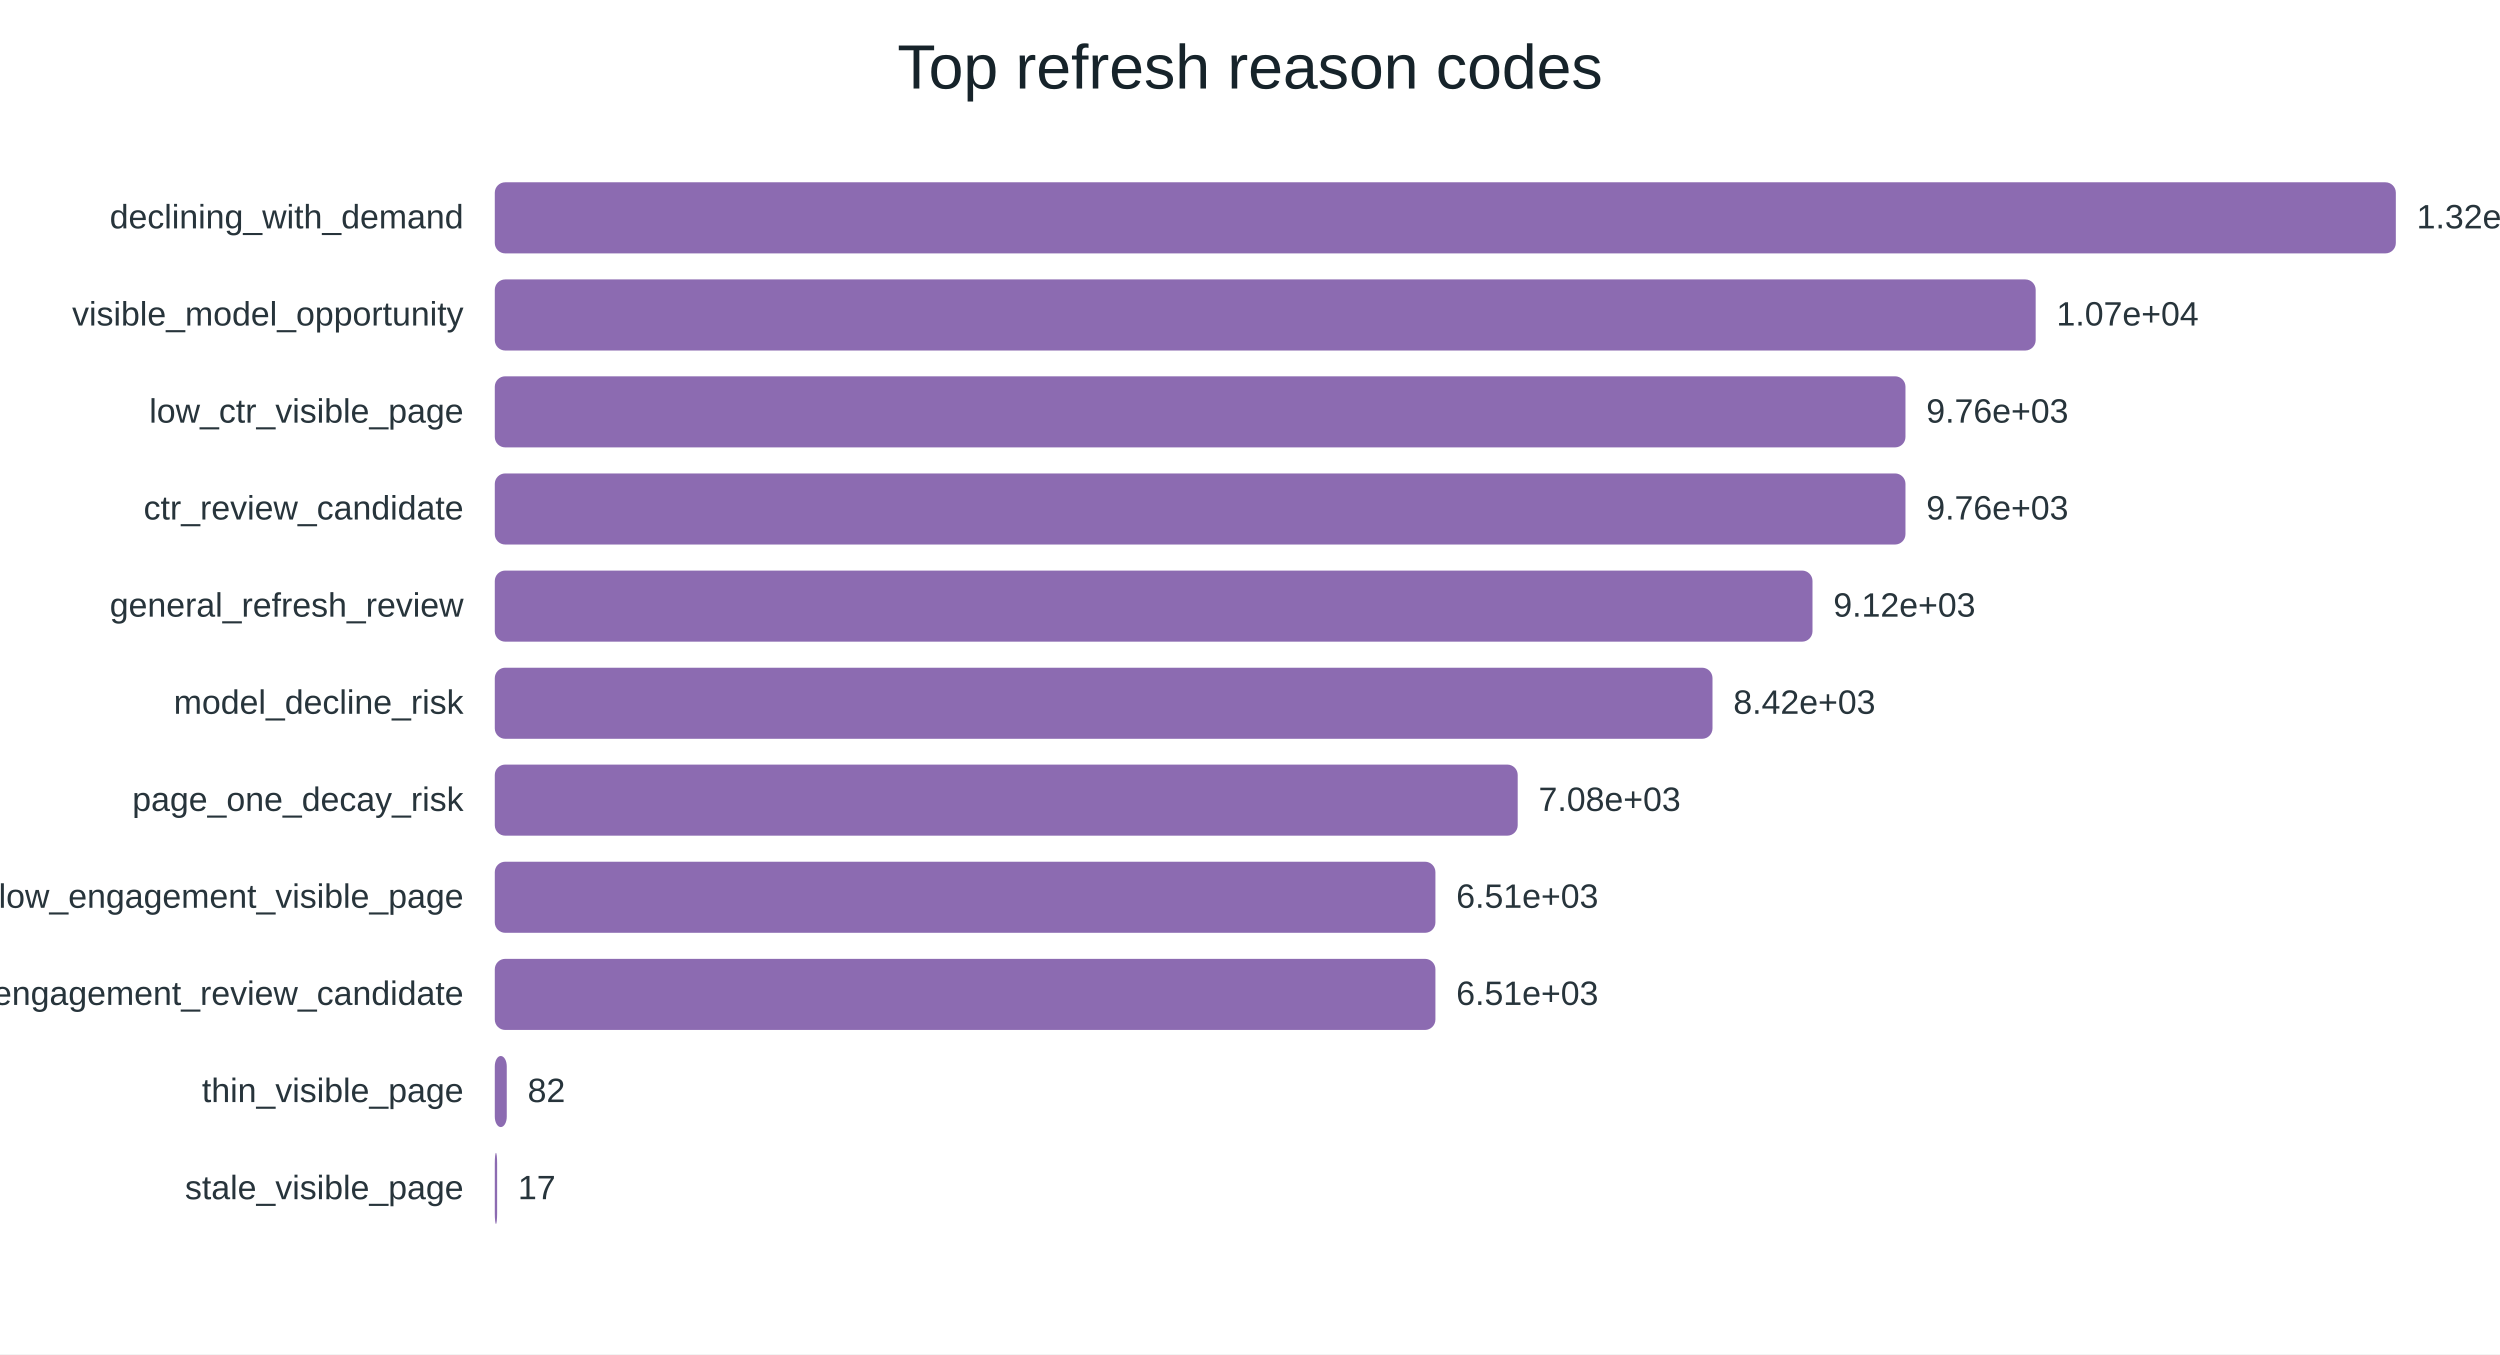
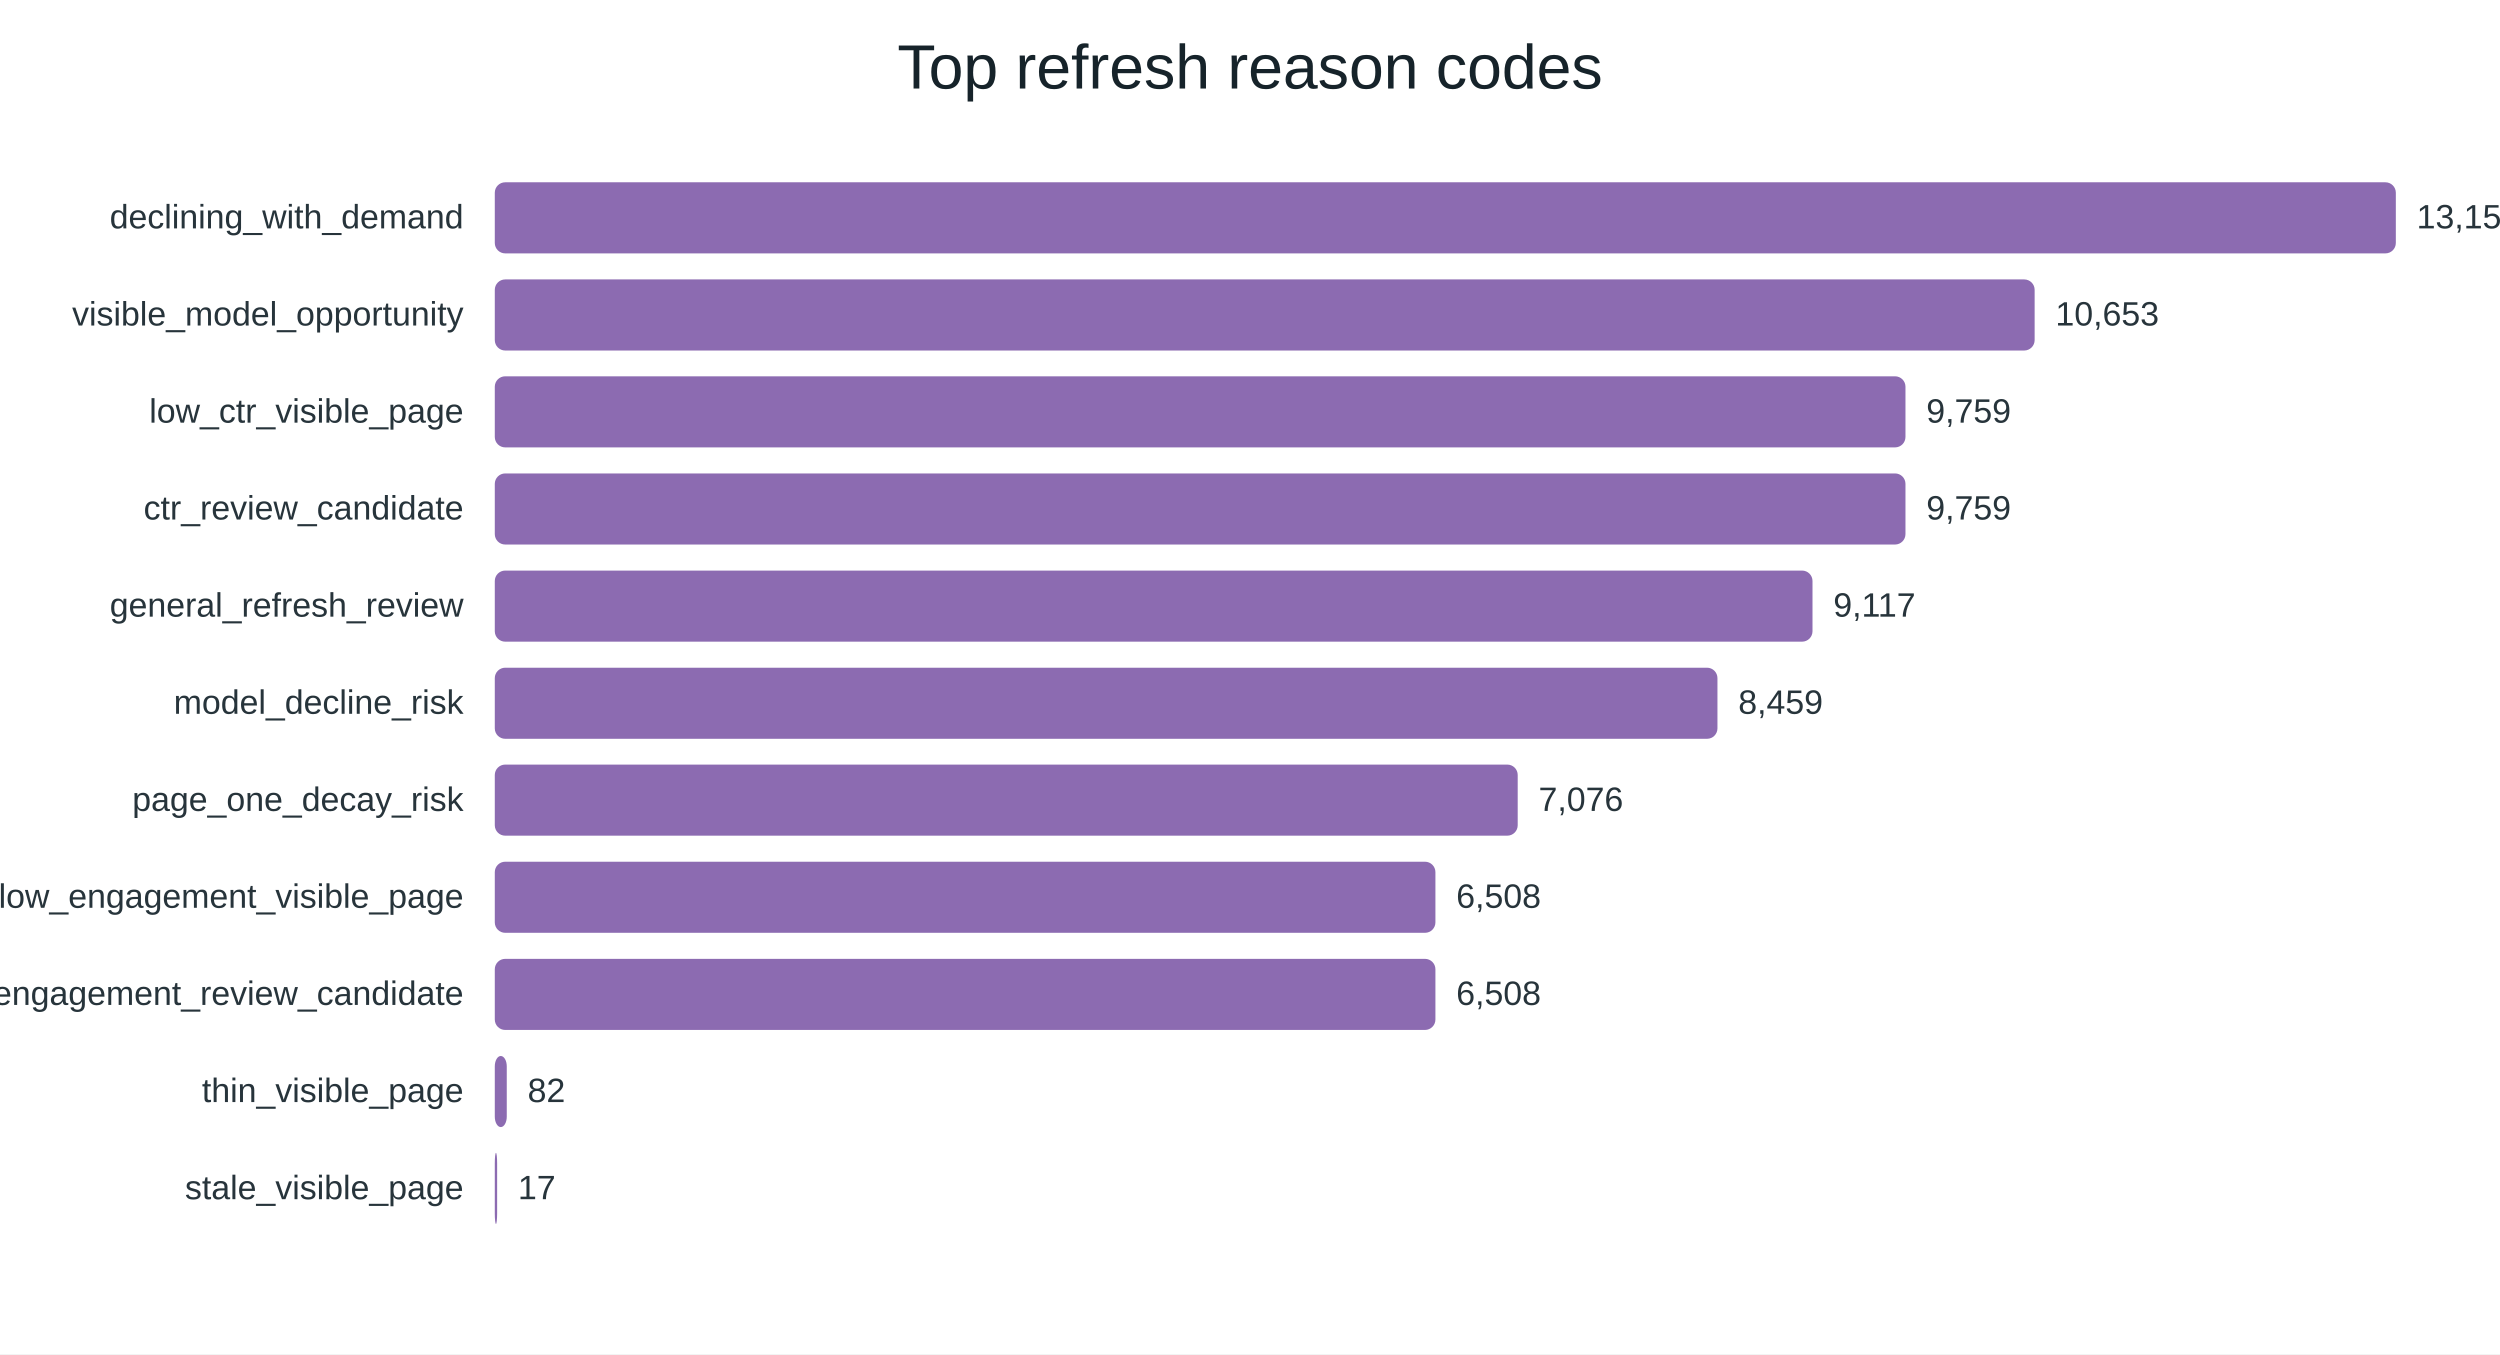
<svg xmlns="http://www.w3.org/2000/svg" width="960" height="520" viewBox="0 0 960 520">
  <rect width="100%" height="100%" fill="#ffffff" />
  <text x="480.0" y="34" text-anchor="middle" font-family="Arial" font-size="24" fill="#16232a">Top refresh reason codes</text>
  <text x="178" y="87.7" text-anchor="end" font-family="Arial" font-size="13" fill="#27343b">declining_with_demand</text>
  <rect x="190" y="70.0" width="730.0" height="27.3" fill="#8C6BB1" rx="4" />
-   <text x="928.0" y="87.7" font-family="Arial" font-size="13" fill="#27343b">1.32e+04</text>
+   <text x="928.0" y="87.7" font-family="Arial" font-size="13" fill="#27343b">13,152</text>
  <text x="178" y="125.0" text-anchor="end" font-family="Arial" font-size="13" fill="#27343b">visible_model_opportunity</text>
-   <rect x="190" y="107.3" width="591.7" height="27.3" fill="#8C6BB1" rx="4" />
-   <text x="789.7" y="125.0" font-family="Arial" font-size="13" fill="#27343b">1.07e+04</text>
+   <rect x="190" y="107.3" width="591.3" height="27.3" fill="#8C6BB1" rx="4" />
+   <text x="789.3" y="125.0" font-family="Arial" font-size="13" fill="#27343b">10,653</text>
  <text x="178" y="162.3" text-anchor="end" font-family="Arial" font-size="13" fill="#27343b">low_ctr_visible_page</text>
  <rect x="190" y="144.5" width="541.7" height="27.3" fill="#8C6BB1" rx="4" />
-   <text x="739.7" y="162.3" font-family="Arial" font-size="13" fill="#27343b">9.76e+03</text>
+   <text x="739.7" y="162.3" font-family="Arial" font-size="13" fill="#27343b">9,759</text>
  <text x="178" y="199.5" text-anchor="end" font-family="Arial" font-size="13" fill="#27343b">ctr_review_candidate</text>
  <rect x="190" y="181.8" width="541.7" height="27.3" fill="#8C6BB1" rx="4" />
-   <text x="739.7" y="199.5" font-family="Arial" font-size="13" fill="#27343b">9.76e+03</text>
+   <text x="739.7" y="199.5" font-family="Arial" font-size="13" fill="#27343b">9,759</text>
  <text x="178" y="236.8" text-anchor="end" font-family="Arial" font-size="13" fill="#27343b">general_refresh_review</text>
  <rect x="190" y="219.1" width="506.0" height="27.3" fill="#8C6BB1" rx="4" />
-   <text x="704.0" y="236.8" font-family="Arial" font-size="13" fill="#27343b">9.12e+03</text>
+   <text x="704.0" y="236.8" font-family="Arial" font-size="13" fill="#27343b">9,117</text>
  <text x="178" y="274.1" text-anchor="end" font-family="Arial" font-size="13" fill="#27343b">model_decline_risk</text>
-   <rect x="190" y="256.4" width="467.6" height="27.3" fill="#8C6BB1" rx="4" />
-   <text x="665.6" y="274.1" font-family="Arial" font-size="13" fill="#27343b">8.42e+03</text>
+   <rect x="190" y="256.4" width="469.5" height="27.3" fill="#8C6BB1" rx="4" />
+   <text x="667.5" y="274.1" font-family="Arial" font-size="13" fill="#27343b">8,459</text>
  <text x="178" y="311.4" text-anchor="end" font-family="Arial" font-size="13" fill="#27343b">page_one_decay_risk</text>
  <rect x="190" y="293.6" width="392.8" height="27.3" fill="#8C6BB1" rx="4" />
-   <text x="590.8" y="311.4" font-family="Arial" font-size="13" fill="#27343b">7.08e+03</text>
+   <text x="590.8" y="311.4" font-family="Arial" font-size="13" fill="#27343b">7,076</text>
  <text x="178" y="348.6" text-anchor="end" font-family="Arial" font-size="13" fill="#27343b">low_engagement_visible_page</text>
  <rect x="190" y="330.9" width="361.2" height="27.3" fill="#8C6BB1" rx="4" />
-   <text x="559.2" y="348.6" font-family="Arial" font-size="13" fill="#27343b">6.51e+03</text>
+   <text x="559.2" y="348.6" font-family="Arial" font-size="13" fill="#27343b">6,508</text>
  <text x="178" y="385.9" text-anchor="end" font-family="Arial" font-size="13" fill="#27343b">engagement_review_candidate</text>
  <rect x="190" y="368.2" width="361.2" height="27.3" fill="#8C6BB1" rx="4" />
-   <text x="559.2" y="385.9" font-family="Arial" font-size="13" fill="#27343b">6.51e+03</text>
+   <text x="559.2" y="385.9" font-family="Arial" font-size="13" fill="#27343b">6,508</text>
  <text x="178" y="423.2" text-anchor="end" font-family="Arial" font-size="13" fill="#27343b">thin_visible_page</text>
  <rect x="190" y="405.5" width="4.6" height="27.3" fill="#8C6BB1" rx="4" />
  <text x="202.6" y="423.2" font-family="Arial" font-size="13" fill="#27343b">82</text>
  <text x="178" y="460.5" text-anchor="end" font-family="Arial" font-size="13" fill="#27343b">stale_visible_page</text>
  <rect x="190" y="442.7" width="0.9" height="27.3" fill="#8C6BB1" rx="4" />
  <text x="198.9" y="460.5" font-family="Arial" font-size="13" fill="#27343b">17</text>
</svg>
